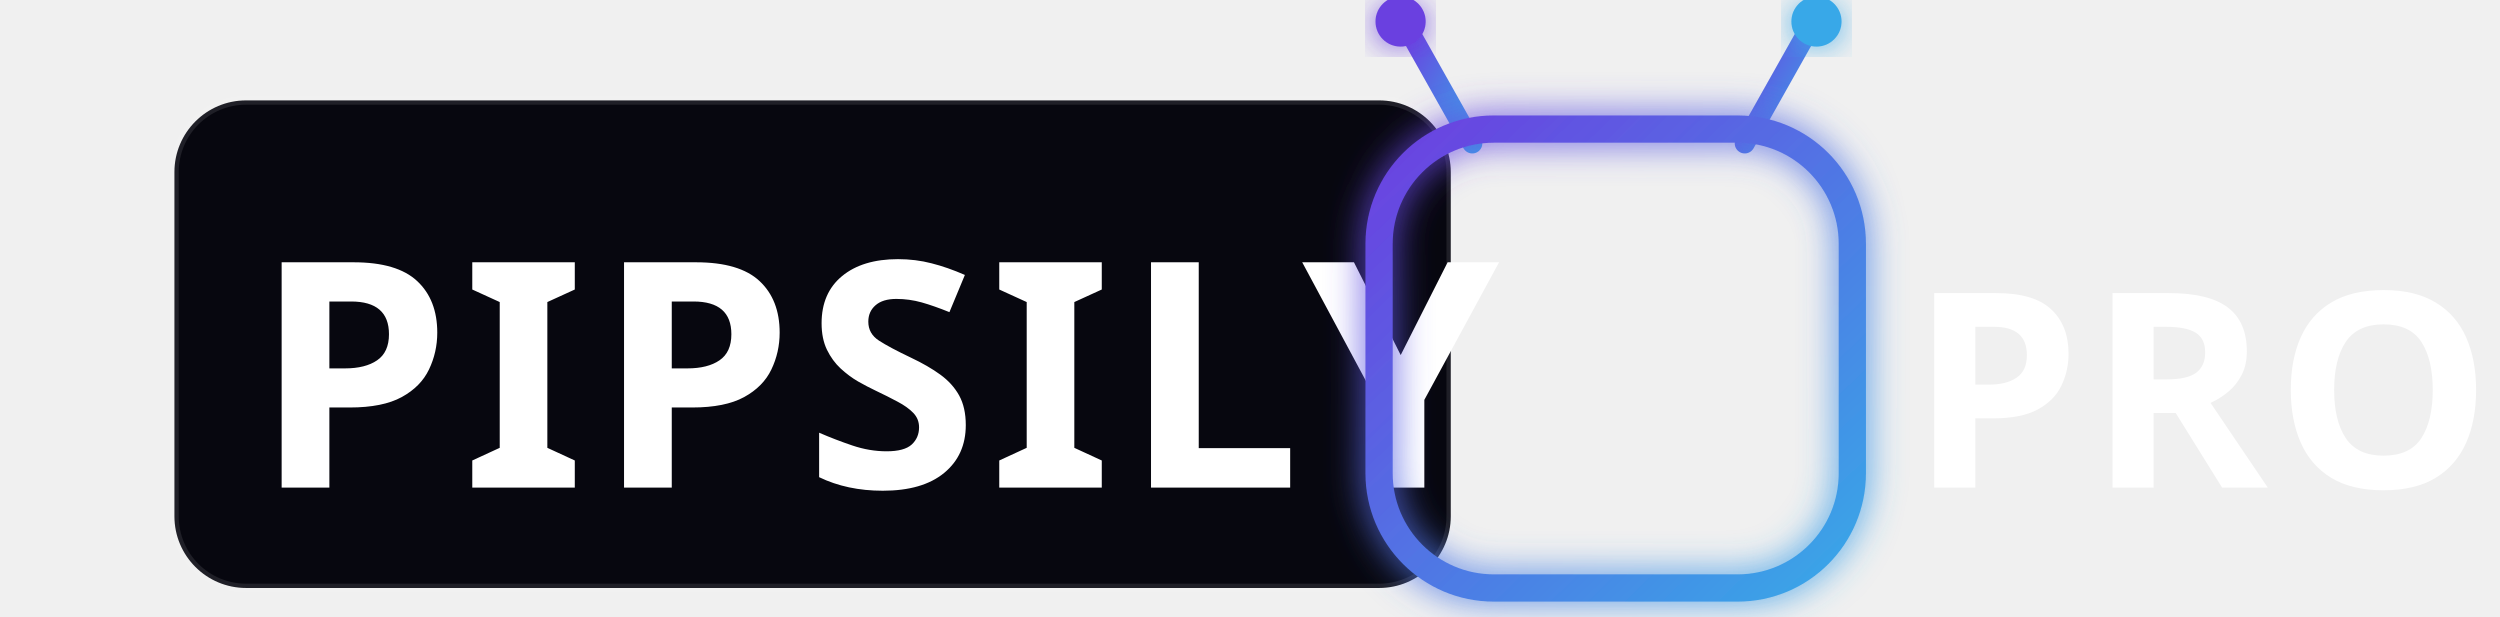
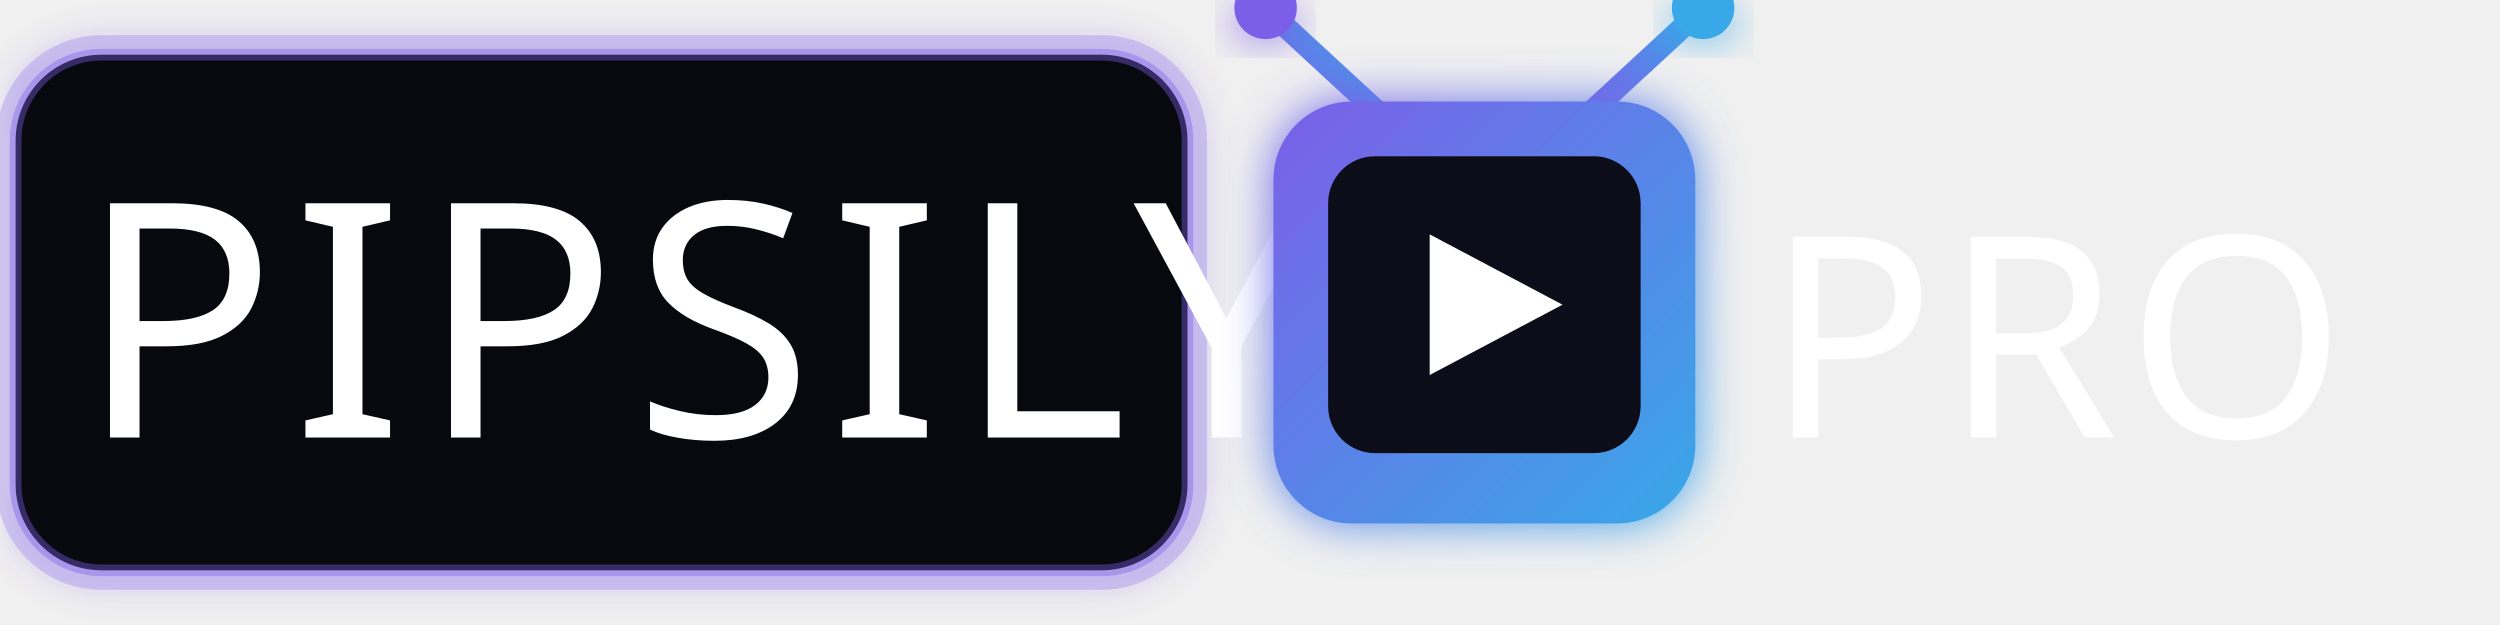
- <svg xmlns="http://www.w3.org/2000/svg" viewBox="0 -12 300 86" width="300" height="74">
+ <svg xmlns="http://www.w3.org/2000/svg" viewBox="0 0 320 80" width="320" height="80">
  <defs>
-     <linearGradient id="tvG" x1="0%" y1="0%" x2="100%" y2="100%">
-       <stop offset="0%" stop-color="#6B3FE0" />
+     <linearGradient id="tvGrad" x1="0%" y1="0%" x2="100%" y2="100%">
+       <stop offset="0%" stop-color="#7B5FE8" />
      <stop offset="100%" stop-color="#38A8E8" />
    </linearGradient>
-     <filter id="glow" x="-20%" y="-20%" width="140%" height="140%">
-       <feGaussianBlur in="SourceGraphic" stdDeviation="2.5" result="blur" />
+     <linearGradient id="antennaGrad" x1="0%" y1="100%" x2="100%" y2="0%">
+       <stop offset="0%" stop-color="#7B5FE8" />
+       <stop offset="100%" stop-color="#38A8E8" />
+     </linearGradient>
+     <filter id="glow" x="-30%" y="-30%" width="160%" height="160%">
+       <feGaussianBlur in="SourceGraphic" stdDeviation="3" result="blur" />
+       <feMerge>
+         <feMergeNode in="blur" />
+         <feMergeNode in="SourceGraphic" />
+       </feMerge>
+     </filter>
+     <filter id="badgeGlow" x="-10%" y="-10%" width="120%" height="120%">
+       <feGaussianBlur in="SourceGraphic" stdDeviation="2" result="blur" />
      <feMerge>
        <feMergeNode in="blur" />
        <feMergeNode in="SourceGraphic" />
      </feMerge>
    </filter>
  </defs>
-   <rect x="0" y="2" width="178" height="68" rx="10" ry="10" fill="#07070F" stroke="rgba(255,255,255,0.10)" stroke-width="1.2" />
-   <text x="11" y="56" font-family="Impact,'Arial Narrow Bold','Arial Black',sans-serif" font-weight="900" font-size="44" fill="#FFFFFF" letter-spacing="1.5">PIPSILY</text>
-   <line x1="181" y1="8" x2="172" y2="-8" stroke="url(#tvG)" stroke-width="2.8" stroke-linecap="round" />
-   <circle cx="171" cy="-9" r="3.5" fill="#6B3FE0" filter="url(#glow)" />
-   <line x1="219" y1="8" x2="228" y2="-8" stroke="url(#tvG)" stroke-width="2.8" stroke-linecap="round" />
-   <circle cx="229" cy="-9" r="3.5" fill="#38A8E8" filter="url(#glow)" />
-   <rect x="168" y="6" width="66" height="64" rx="16" ry="16" fill="none" stroke="url(#tvG)" stroke-width="3.8" filter="url(#glow)" />
-   <text x="242" y="56" font-family="Impact,'Arial Narrow Bold','Arial Black',sans-serif" font-weight="900" font-size="38" fill="#FFFFFF" letter-spacing="1">PRO</text>
+   <rect x="1" y="6" width="152" height="68" rx="12" ry="12" fill="none" stroke="rgba(123,95,232,0.25)" stroke-width="3" filter="url(#badgeGlow)" />
+   <rect x="2" y="7" width="150" height="66" rx="11" ry="11" fill="#08080F" stroke="rgba(123,95,232,0.4)" stroke-width="1.5" />
+   <text x="10" y="56" font-family="Impact,'Arial Narrow Bold','Arial Black',sans-serif" font-size="42" fill="#FFFFFF" letter-spacing="2">PIPSILY</text>
+   <line x1="176" y1="14" x2="163" y2="2" stroke="url(#antennaGrad)" stroke-width="2.8" stroke-linecap="round" />
+   <circle cx="162" cy="1" r="4" fill="#7B5FE8" filter="url(#glow)" />
+   <line x1="204" y1="14" x2="217" y2="2" stroke="url(#antennaGrad)" stroke-width="2.8" stroke-linecap="round" />
+   <circle cx="218" cy="1" r="4" fill="#38A8E8" filter="url(#glow)" />
+   <rect x="163" y="13" width="54" height="54" rx="10" ry="10" fill="url(#tvGrad)" filter="url(#glow)" />
+   <rect x="170" y="20" width="40" height="38" rx="6" ry="6" fill="#0D0D1A" />
+   <polygon points="183,30 183,48 200,39" fill="#FFFFFF" />
+   <text x="226" y="56" font-family="Impact,'Arial Narrow Bold','Arial Black',sans-serif" font-size="36" fill="#FFFFFF" letter-spacing="1">PRO</text>
</svg>
